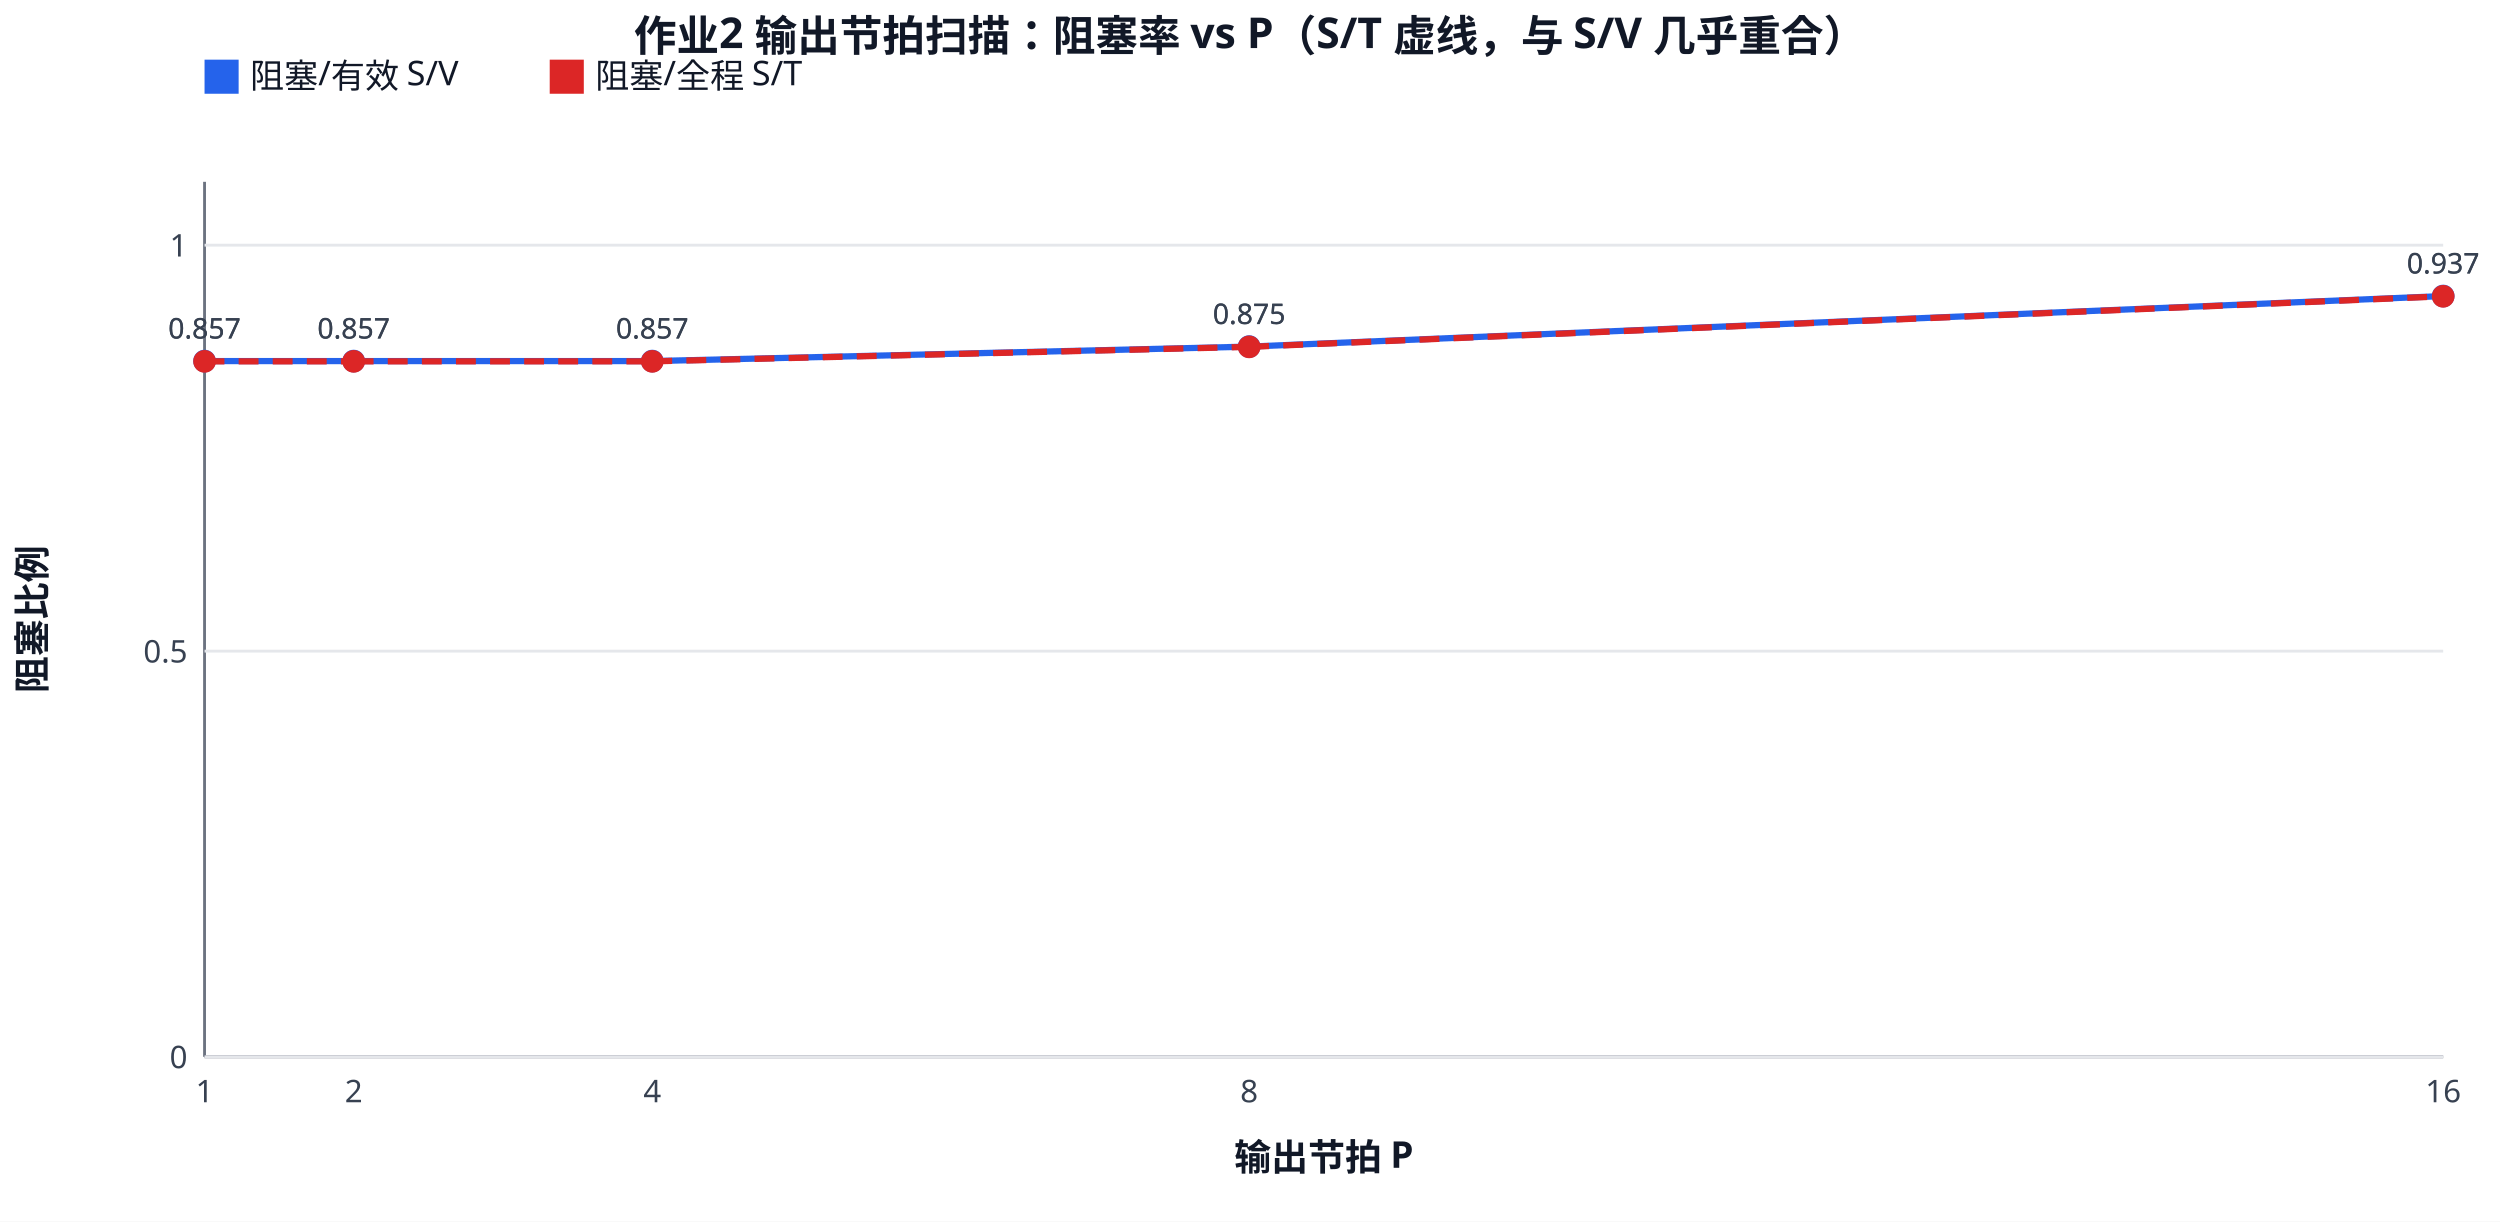
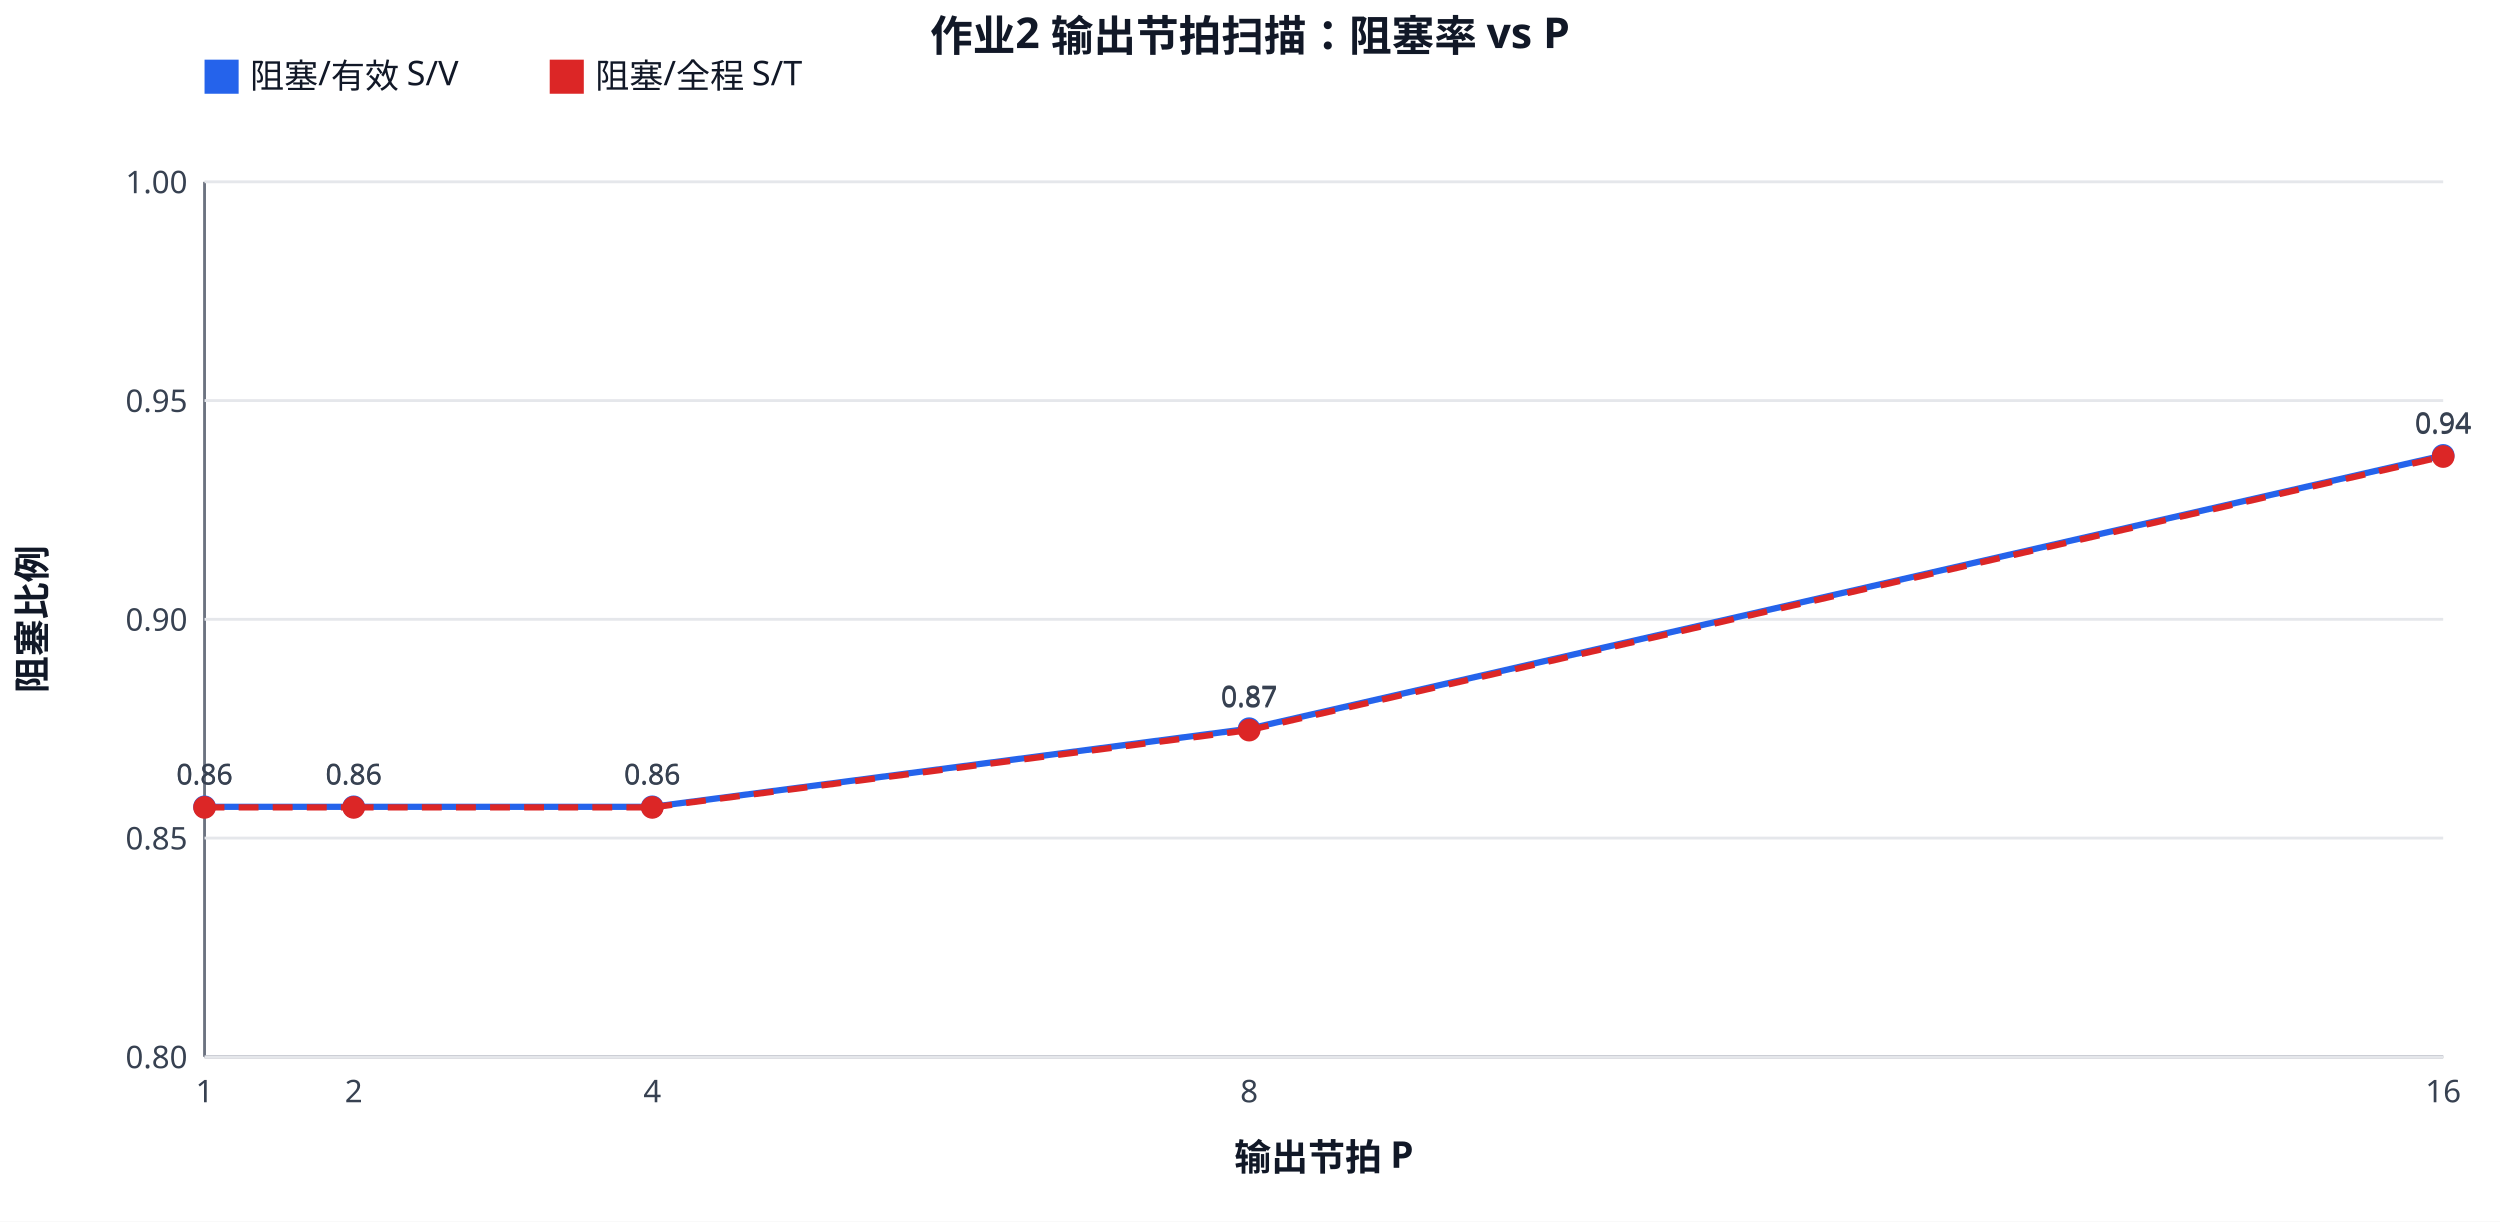
<svg xmlns="http://www.w3.org/2000/svg" width="880" height="430" viewBox="0 0 880 430">
  <rect width="880" height="430" fill="white" />
  <line x1="72.0" y1="372.0" x2="860.0" y2="372.0" stroke="#6b7280" stroke-width="1" />
  <line x1="72.0" y1="64.0" x2="72.0" y2="372.0" stroke="#6b7280" stroke-width="1" />
  <line x1="72.0" y1="372.0" x2="860.0" y2="372.0" stroke="#e5e7eb" stroke-width="1" />
-   <text x="66.0" y="376.0" font-size="11" font-family="sans-serif" text-anchor="end" fill="#374151">0</text>
-   <line x1="72.0" y1="229.2" x2="860.0" y2="229.2" stroke="#e5e7eb" stroke-width="1" />
-   <text x="66.0" y="233.2" font-size="11" font-family="sans-serif" text-anchor="end" fill="#374151">0.5</text>
-   <line x1="72.0" y1="86.3" x2="860.0" y2="86.3" stroke="#e5e7eb" stroke-width="1" />
-   <text x="66.0" y="90.3" font-size="11" font-family="sans-serif" text-anchor="end" fill="#374151">1</text>
+   <text x="66.0" y="376.0" font-size="11" font-family="sans-serif" text-anchor="end" fill="#374151">0.80</text>
+   <line x1="72.0" y1="295.0" x2="860.0" y2="295.0" stroke="#e5e7eb" stroke-width="1" />
+   <text x="66.0" y="299.0" font-size="11" font-family="sans-serif" text-anchor="end" fill="#374151">0.85</text>
+   <line x1="72.0" y1="218.0" x2="860.0" y2="218.0" stroke="#e5e7eb" stroke-width="1" />
+   <text x="66.0" y="222.0" font-size="11" font-family="sans-serif" text-anchor="end" fill="#374151">0.90</text>
+   <line x1="72.0" y1="141.0" x2="860.0" y2="141.0" stroke="#e5e7eb" stroke-width="1" />
+   <text x="66.0" y="145.0" font-size="11" font-family="sans-serif" text-anchor="end" fill="#374151">0.95</text>
+   <line x1="72.0" y1="64.0" x2="860.0" y2="64.0" stroke="#e5e7eb" stroke-width="1" />
+   <text x="66.0" y="68.0" font-size="11" font-family="sans-serif" text-anchor="end" fill="#374151">1.00</text>
  <text x="72.0" y="388.0" font-size="11" font-family="sans-serif" text-anchor="middle" fill="#374151">1</text>
  <text x="124.5" y="388.0" font-size="11" font-family="sans-serif" text-anchor="middle" fill="#374151">2</text>
  <text x="229.6" y="388.0" font-size="11" font-family="sans-serif" text-anchor="middle" fill="#374151">4</text>
  <text x="439.7" y="388.0" font-size="11" font-family="sans-serif" text-anchor="middle" fill="#374151">8</text>
  <text x="860.0" y="388.0" font-size="11" font-family="sans-serif" text-anchor="middle" fill="#374151">16</text>
  <text x="466.0" y="412.0" font-size="13" font-family="sans-serif" text-anchor="middle" fill="#111827" font-weight="bold">输出节拍 P</text>
  <text x="16.0" y="218.0" font-size="13" font-family="sans-serif" text-anchor="middle" fill="#111827" font-weight="bold" transform="rotate(-90 16.0 218.0)">阻塞比例</text>
-   <line x1="72.0" y1="127.1" x2="124.5" y2="127.1" stroke="#2563eb" stroke-width="2.2" />
-   <line x1="124.5" y1="127.1" x2="229.6" y2="127.1" stroke="#2563eb" stroke-width="2.2" />
-   <line x1="229.6" y1="127.1" x2="439.7" y2="122.0" stroke="#2563eb" stroke-width="2.2" />
-   <line x1="439.7" y1="122.0" x2="860.0" y2="104.2" stroke="#2563eb" stroke-width="2.2" />
-   <circle cx="72.0" cy="127.1" r="4" fill="#2563eb" />
-   <circle cx="124.5" cy="127.1" r="4" fill="#2563eb" />
-   <circle cx="229.6" cy="127.1" r="4" fill="#2563eb" />
-   <circle cx="439.7" cy="122.0" r="4" fill="#2563eb" />
-   <circle cx="860.0" cy="104.2" r="4" fill="#2563eb" />
-   <text x="72.0" y="119.1" font-size="10" font-family="sans-serif" text-anchor="middle" fill="#374151">0.857</text>
-   <text x="124.5" y="119.1" font-size="10" font-family="sans-serif" text-anchor="middle" fill="#374151">0.857</text>
-   <text x="229.6" y="119.1" font-size="10" font-family="sans-serif" text-anchor="middle" fill="#374151">0.857</text>
-   <text x="439.7" y="114.0" font-size="10" font-family="sans-serif" text-anchor="middle" fill="#374151">0.875</text>
-   <text x="860.0" y="96.2" font-size="10" font-family="sans-serif" text-anchor="middle" fill="#374151">0.937</text>
-   <line x1="72.0" y1="127.2" x2="124.5" y2="127.2" stroke="#dc2626" stroke-width="2.2" stroke-dasharray="7 5" />
-   <line x1="124.5" y1="127.2" x2="229.6" y2="127.2" stroke="#dc2626" stroke-width="2.2" stroke-dasharray="7 5" />
-   <line x1="229.6" y1="127.2" x2="439.7" y2="122.1" stroke="#dc2626" stroke-width="2.2" stroke-dasharray="7 5" />
-   <line x1="439.7" y1="122.1" x2="860.0" y2="104.3" stroke="#dc2626" stroke-width="2.2" stroke-dasharray="7 5" />
-   <circle cx="72.0" cy="127.2" r="4" fill="#dc2626" />
-   <circle cx="124.5" cy="127.2" r="4" fill="#dc2626" />
-   <circle cx="229.6" cy="127.2" r="4" fill="#dc2626" />
-   <circle cx="439.7" cy="122.1" r="4" fill="#dc2626" />
-   <circle cx="860.0" cy="104.3" r="4" fill="#dc2626" />
-   <text x="72.0" y="119.2" font-size="10" font-family="sans-serif" text-anchor="middle" fill="#374151">0.857</text>
-   <text x="124.5" y="119.2" font-size="10" font-family="sans-serif" text-anchor="middle" fill="#374151">0.857</text>
-   <text x="229.6" y="119.2" font-size="10" font-family="sans-serif" text-anchor="middle" fill="#374151">0.857</text>
-   <text x="439.7" y="114.1" font-size="10" font-family="sans-serif" text-anchor="middle" fill="#374151">0.875</text>
-   <text x="860.0" y="96.3" font-size="10" font-family="sans-serif" text-anchor="middle" fill="#374151">0.937</text>
+   <line x1="72.0" y1="284.0" x2="124.5" y2="284.0" stroke="#2563eb" stroke-width="2.2" />
+   <line x1="124.5" y1="284.0" x2="229.6" y2="284.0" stroke="#2563eb" stroke-width="2.2" />
+   <line x1="229.6" y1="284.0" x2="439.7" y2="256.5" stroke="#2563eb" stroke-width="2.2" />
+   <line x1="439.7" y1="256.5" x2="860.0" y2="160.3" stroke="#2563eb" stroke-width="2.2" />
+   <circle cx="72.0" cy="284.0" r="4" fill="#2563eb" />
+   <circle cx="124.5" cy="284.0" r="4" fill="#2563eb" />
+   <circle cx="229.6" cy="284.0" r="4" fill="#2563eb" />
+   <circle cx="439.7" cy="256.5" r="4" fill="#2563eb" />
+   <circle cx="860.0" cy="160.3" r="4" fill="#2563eb" />
+   <text x="72.0" y="276.0" font-size="10" font-family="sans-serif" text-anchor="middle" fill="#374151">0.86</text>
+   <text x="124.5" y="276.0" font-size="10" font-family="sans-serif" text-anchor="middle" fill="#374151">0.86</text>
+   <text x="229.6" y="276.0" font-size="10" font-family="sans-serif" text-anchor="middle" fill="#374151">0.86</text>
+   <text x="439.7" y="248.5" font-size="10" font-family="sans-serif" text-anchor="middle" fill="#374151">0.87</text>
+   <text x="860.0" y="152.3" font-size="10" font-family="sans-serif" text-anchor="middle" fill="#374151">0.94</text>
+   <line x1="72.0" y1="284.2" x2="124.5" y2="284.2" stroke="#dc2626" stroke-width="2.2" stroke-dasharray="7 5" />
+   <line x1="124.5" y1="284.2" x2="229.6" y2="284.2" stroke="#dc2626" stroke-width="2.2" stroke-dasharray="7 5" />
+   <line x1="229.6" y1="284.2" x2="439.7" y2="257.0" stroke="#dc2626" stroke-width="2.2" stroke-dasharray="7 5" />
+   <line x1="439.7" y1="257.0" x2="860.0" y2="160.7" stroke="#dc2626" stroke-width="2.2" stroke-dasharray="7 5" />
+   <circle cx="72.0" cy="284.2" r="4" fill="#dc2626" />
+   <circle cx="124.5" cy="284.2" r="4" fill="#dc2626" />
+   <circle cx="229.6" cy="284.2" r="4" fill="#dc2626" />
+   <circle cx="439.7" cy="257.0" r="4" fill="#dc2626" />
+   <circle cx="860.0" cy="160.7" r="4" fill="#dc2626" />
+   <text x="72.0" y="276.2" font-size="10" font-family="sans-serif" text-anchor="middle" fill="#374151">0.86</text>
+   <text x="124.5" y="276.2" font-size="10" font-family="sans-serif" text-anchor="middle" fill="#374151">0.86</text>
+   <text x="229.6" y="276.2" font-size="10" font-family="sans-serif" text-anchor="middle" fill="#374151">0.86</text>
+   <text x="439.7" y="249.0" font-size="10" font-family="sans-serif" text-anchor="middle" fill="#374151">0.87</text>
+   <text x="860.0" y="152.7" font-size="10" font-family="sans-serif" text-anchor="middle" fill="#374151">0.94</text>
  <rect x="72.0" y="21.0" width="12.0" height="12.0" fill="#2563eb" stroke="none" />
  <text x="88.0" y="31.0" font-size="12" font-family="sans-serif" text-anchor="start" fill="#111827">阻塞/有效 S/V</text>
  <rect x="193.5" y="21.0" width="12.0" height="12.0" fill="#dc2626" stroke="none" />
  <text x="209.5" y="31.0" font-size="12" font-family="sans-serif" text-anchor="start" fill="#111827">阻塞/全程 S/T</text>
-   <text x="440.0" y="18.0" font-size="15" font-family="sans-serif" text-anchor="middle" fill="#111827" font-weight="bold">作业2 输出节拍扫描：阻塞率 vs P（S/T 虚线，与 S/V 几乎重合）</text>
+   <text x="440.0" y="18.0" font-size="15" font-family="sans-serif" text-anchor="middle" fill="#111827" font-weight="bold">作业2 输出节拍扫描：阻塞率 vs P</text>
</svg>
